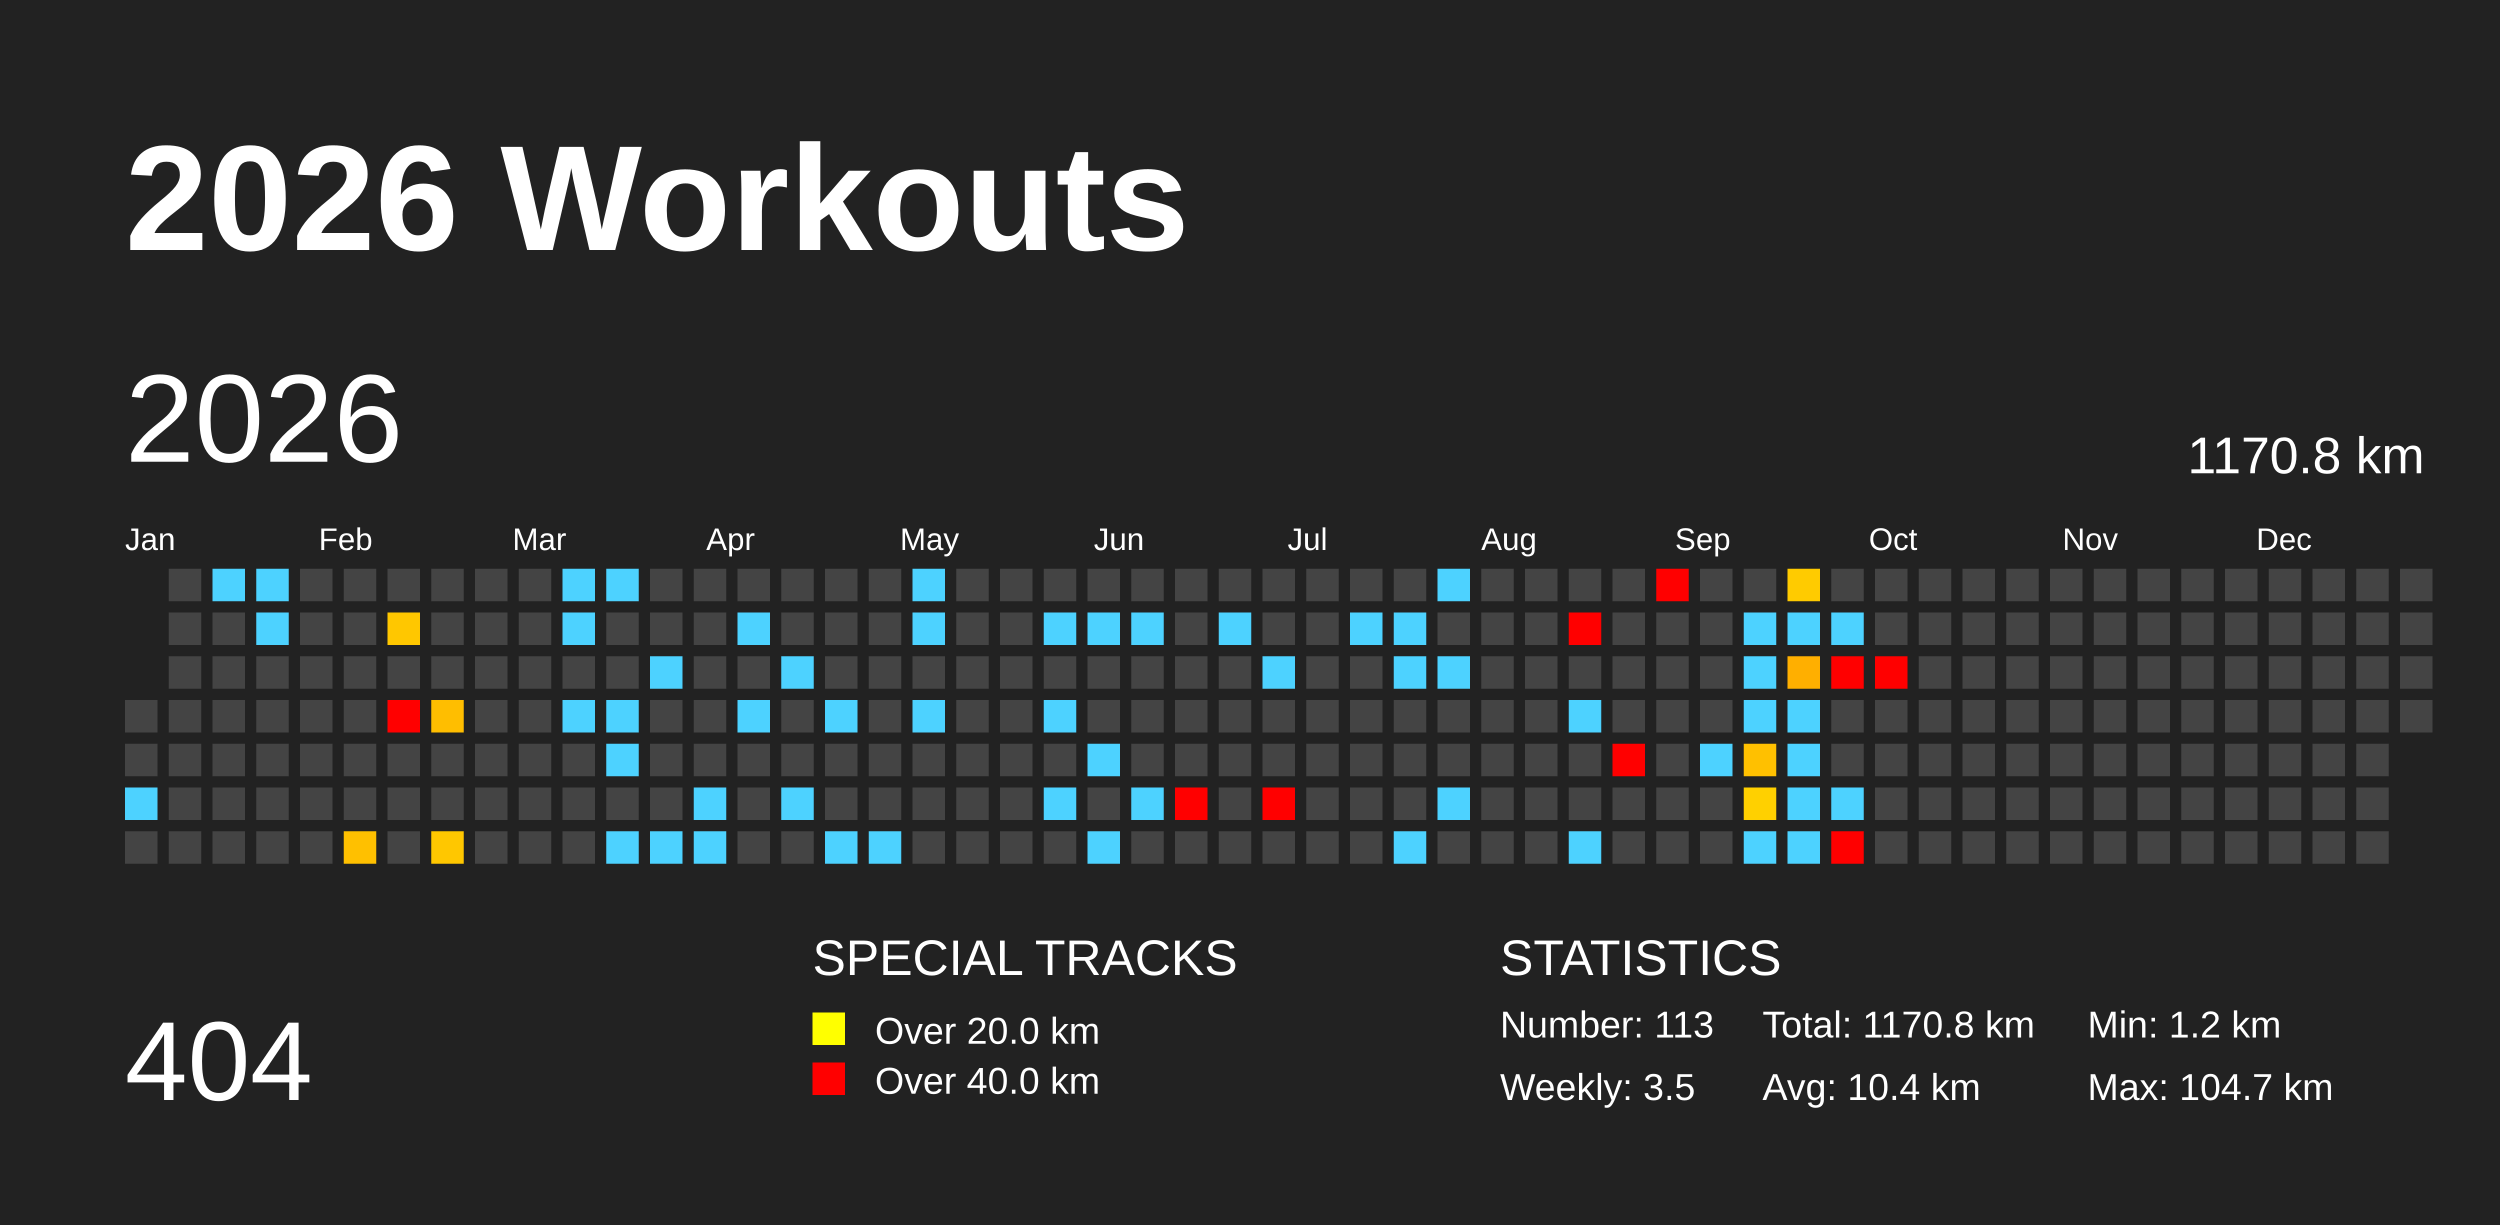
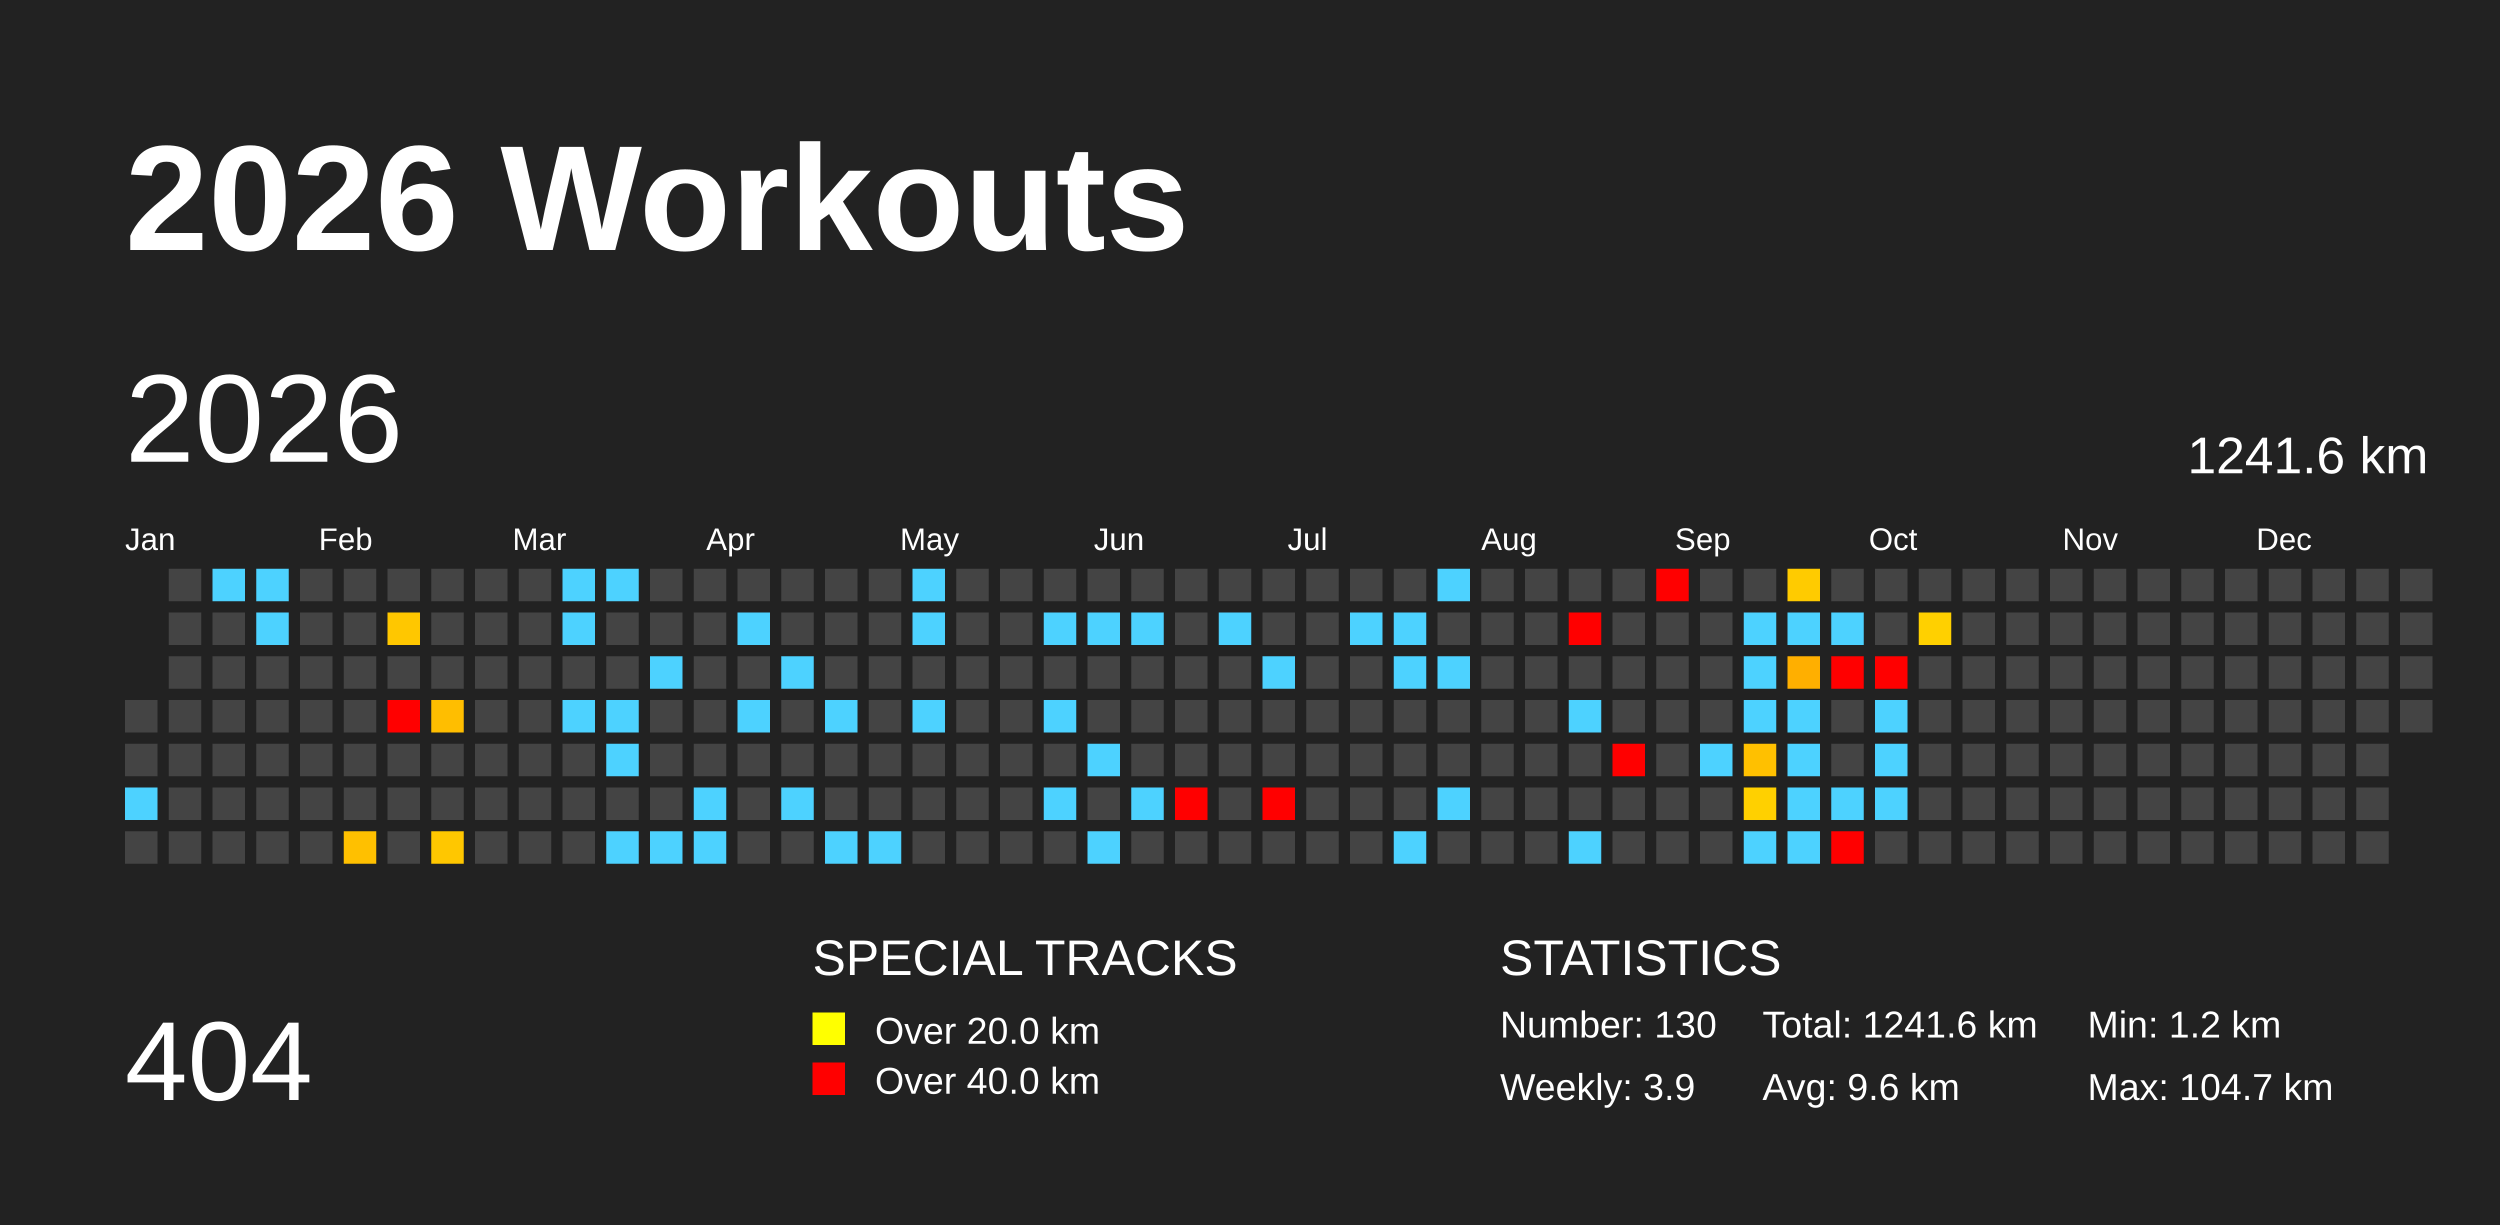
<svg xmlns="http://www.w3.org/2000/svg" baseProfile="full" height="98mm" version="1.1" viewBox="0,0,200,98" width="200mm">
  <defs>
    <pattern height="2" id="indoor-stripe" patternUnits="userSpaceOnUse" width="2">
      <line stroke="white" stroke-opacity="0.45" stroke-width="0.5" x1="0" x2="2" y1="2" y2="0" />
    </pattern>
  </defs>
  <rect fill="#222222" height="98" width="200" x="0" y="0" />
  <text fill="#FFFFFF" style="font-size:12px; font-family:Arial; font-weight:bold;" x="10" y="20">2026 Workouts</text>
  <text fill="#FFFFFF" style="font-size:9px; font-family:Arial" x="10" y="88">404</text>
  <text fill="#FFFFFF" style="font-size:4px; font-family:Arial" x="65" y="78">SPECIAL TRACKS</text>
  <rect fill="yellow" height="2.6" width="2.6" x="65" y="81" />
  <text fill="#FFFFFF" style="font-size:3px; font-family:Arial" x="70" y="83.5">Over 20.0 km</text>
  <rect fill="red" height="2.6" width="2.6" x="65" y="85" />
  <text fill="#FFFFFF" style="font-size:3px; font-family:Arial" x="70" y="87.5">Over 40.0 km</text>
  <text fill="#FFFFFF" style="font-size:4px; font-family:Arial" x="120" y="78">STATISTICS</text>
-   <text fill="#FFFFFF" style="font-size:3px; font-family:Arial" x="120" y="83">Number: 113</text>
-   <text fill="#FFFFFF" style="font-size:3px; font-family:Arial" x="120" y="88">Weekly: 3.5</text>
-   <text fill="#FFFFFF" style="font-size:3px; font-family:Arial" x="141" y="83">Total: 1170.8 km</text>
-   <text fill="#FFFFFF" style="font-size:3px; font-family:Arial" x="141" y="88">Avg: 10.4 km</text>
+   <text fill="#FFFFFF" style="font-size:3px; font-family:Arial" x="120" y="83">Number: 130</text>
+   <text fill="#FFFFFF" style="font-size:3px; font-family:Arial" x="120" y="88">Weekly: 3.9</text>
+   <text fill="#FFFFFF" style="font-size:3px; font-family:Arial" x="141" y="83">Total: 1241.6 km</text>
+   <text fill="#FFFFFF" style="font-size:3px; font-family:Arial" x="141" y="88">Avg: 9.6 km</text>
  <text fill="#FFFFFF" style="font-size:3px; font-family:Arial" x="167" y="83">Min: 1.2 km</text>
  <text fill="#FFFFFF" style="font-size:3px; font-family:Arial" x="167" y="88">Max: 104.7 km</text>
  <text dominant-baseline="hanging" fill="#FFFFFF" style="font-size:10.0px; font-family:Arial;" x="10" y="30">2026</text>
-   <text dominant-baseline="hanging" fill="#FFFFFF" style="font-size:4.125px; font-family:Arial;" x="175" y="35">1170.8 km</text>
+   <text dominant-baseline="hanging" fill="#FFFFFF" style="font-size:4.125px; font-family:Arial;" x="175" y="35">1241.6 km</text>
  <text fill="#FFFFFF" style="font-size:2.5px; font-family:Arial" x="10.0" y="44">Jan</text>
  <text fill="#FFFFFF" style="font-size:2.5px; font-family:Arial" x="25.5" y="44">Feb</text>
  <text fill="#FFFFFF" style="font-size:2.5px; font-family:Arial" x="41.0" y="44">Mar</text>
  <text fill="#FFFFFF" style="font-size:2.5px; font-family:Arial" x="56.5" y="44">Apr</text>
  <text fill="#FFFFFF" style="font-size:2.5px; font-family:Arial" x="72.0" y="44">May</text>
  <text fill="#FFFFFF" style="font-size:2.5px; font-family:Arial" x="87.5" y="44">Jun</text>
  <text fill="#FFFFFF" style="font-size:2.5px; font-family:Arial" x="103.0" y="44">Jul</text>
  <text fill="#FFFFFF" style="font-size:2.5px; font-family:Arial" x="118.5" y="44">Aug</text>
  <text fill="#FFFFFF" style="font-size:2.5px; font-family:Arial" x="134.0" y="44">Sep</text>
  <text fill="#FFFFFF" style="font-size:2.5px; font-family:Arial" x="149.5" y="44">Oct</text>
  <text fill="#FFFFFF" style="font-size:2.5px; font-family:Arial" x="165.0" y="44">Nov</text>
  <text fill="#FFFFFF" style="font-size:2.5px; font-family:Arial" x="180.5" y="44">Dec</text>
  <rect fill="#444444" height="2.6" width="2.6" x="10.0" y="56.0" />
  <rect fill="#444444" height="2.6" width="2.6" x="10.0" y="59.5" />
  <rect fill="#4dd2ff" height="2.6" width="2.6" x="10.0" y="63.0" />
  <rect fill="#444444" height="2.6" width="2.6" x="10.0" y="66.5" />
  <rect fill="#444444" height="2.6" width="2.6" x="13.5" y="45.5" />
  <rect fill="#444444" height="2.6" width="2.6" x="13.5" y="49.0" />
  <rect fill="#444444" height="2.6" width="2.6" x="13.5" y="52.5" />
  <rect fill="#444444" height="2.6" width="2.6" x="13.5" y="56.0" />
  <rect fill="#444444" height="2.6" width="2.6" x="13.5" y="59.5" />
  <rect fill="#444444" height="2.6" width="2.6" x="13.5" y="63.0" />
  <rect fill="#444444" height="2.6" width="2.6" x="13.5" y="66.5" />
  <rect fill="#4dd2ff" height="2.6" width="2.6" x="17.0" y="45.5" />
  <rect fill="#444444" height="2.6" width="2.6" x="17.0" y="49.0" />
  <rect fill="#444444" height="2.6" width="2.6" x="17.0" y="52.5" />
  <rect fill="#444444" height="2.6" width="2.6" x="17.0" y="56.0" />
  <rect fill="#444444" height="2.6" width="2.6" x="17.0" y="59.5" />
  <rect fill="#444444" height="2.6" width="2.6" x="17.0" y="63.0" />
  <rect fill="#444444" height="2.6" width="2.6" x="17.0" y="66.5" />
  <rect fill="#4dd2ff" height="2.6" width="2.6" x="20.5" y="45.5" />
  <rect fill="#4dd2ff" height="2.6" width="2.6" x="20.5" y="49.0" />
  <rect fill="#444444" height="2.6" width="2.6" x="20.5" y="52.5" />
  <rect fill="#444444" height="2.6" width="2.6" x="20.5" y="56.0" />
  <rect fill="#444444" height="2.6" width="2.6" x="20.5" y="59.5" />
  <rect fill="#444444" height="2.6" width="2.6" x="20.5" y="63.0" />
  <rect fill="#444444" height="2.6" width="2.6" x="20.5" y="66.5" />
  <rect fill="#444444" height="2.6" width="2.6" x="24.0" y="45.5" />
  <rect fill="#444444" height="2.6" width="2.6" x="24.0" y="49.0" />
  <rect fill="#444444" height="2.6" width="2.6" x="24.0" y="52.5" />
  <rect fill="#444444" height="2.6" width="2.6" x="24.0" y="56.0" />
  <rect fill="#444444" height="2.6" width="2.6" x="24.0" y="59.5" />
  <rect fill="#444444" height="2.6" width="2.6" x="24.0" y="63.0" />
  <rect fill="#444444" height="2.6" width="2.6" x="24.0" y="66.5" />
  <rect fill="#444444" height="2.6" width="2.6" x="27.5" y="45.5" />
  <rect fill="#444444" height="2.6" width="2.6" x="27.5" y="49.0" />
  <rect fill="#444444" height="2.6" width="2.6" x="27.5" y="52.5" />
  <rect fill="#444444" height="2.6" width="2.6" x="27.5" y="56.0" />
  <rect fill="#444444" height="2.6" width="2.6" x="27.5" y="59.5" />
  <rect fill="#444444" height="2.6" width="2.6" x="27.5" y="63.0" />
  <rect fill="#ffc000" height="2.6" width="2.6" x="27.5" y="66.5" />
  <rect fill="#444444" height="2.6" width="2.6" x="31.0" y="45.5" />
  <rect fill="#ffc700" height="2.6" width="2.6" x="31.0" y="49.0" />
  <rect fill="#444444" height="2.6" width="2.6" x="31.0" y="52.5" />
  <rect fill="red" height="2.6" width="2.6" x="31.0" y="56.0" />
  <rect fill="#444444" height="2.6" width="2.6" x="31.0" y="59.5" />
  <rect fill="#444444" height="2.6" width="2.6" x="31.0" y="63.0" />
  <rect fill="#444444" height="2.6" width="2.6" x="31.0" y="66.5" />
  <rect fill="#444444" height="2.6" width="2.6" x="34.5" y="45.5" />
  <rect fill="#444444" height="2.6" width="2.6" x="34.5" y="49.0" />
  <rect fill="#444444" height="2.6" width="2.6" x="34.5" y="52.5" />
  <rect fill="#ffbe00" height="2.6" width="2.6" x="34.5" y="56.0" />
  <rect fill="#444444" height="2.6" width="2.6" x="34.5" y="59.5" />
  <rect fill="#444444" height="2.6" width="2.6" x="34.5" y="63.0" />
  <rect fill="#ffc700" height="2.6" width="2.6" x="34.5" y="66.5" />
  <rect fill="#444444" height="2.6" width="2.6" x="38.0" y="45.5" />
  <rect fill="#444444" height="2.6" width="2.6" x="38.0" y="49.0" />
  <rect fill="#444444" height="2.6" width="2.6" x="38.0" y="52.5" />
  <rect fill="#444444" height="2.6" width="2.6" x="38.0" y="56.0" />
  <rect fill="#444444" height="2.6" width="2.6" x="38.0" y="59.5" />
  <rect fill="#444444" height="2.6" width="2.6" x="38.0" y="63.0" />
  <rect fill="#444444" height="2.6" width="2.6" x="38.0" y="66.5" />
  <rect fill="#444444" height="2.6" width="2.6" x="41.5" y="45.5" />
  <rect fill="#444444" height="2.6" width="2.6" x="41.5" y="49.0" />
  <rect fill="#444444" height="2.6" width="2.6" x="41.5" y="52.5" />
  <rect fill="#444444" height="2.6" width="2.6" x="41.5" y="56.0" />
  <rect fill="#444444" height="2.6" width="2.6" x="41.5" y="59.5" />
  <rect fill="#444444" height="2.6" width="2.6" x="41.5" y="63.0" />
  <rect fill="#444444" height="2.6" width="2.6" x="41.5" y="66.5" />
  <rect fill="#4dd2ff" height="2.6" width="2.6" x="45.0" y="45.5" />
  <rect fill="#4dd2ff" height="2.6" width="2.6" x="45.0" y="49.0" />
  <rect fill="#444444" height="2.6" width="2.6" x="45.0" y="52.5" />
  <rect fill="#4dd2ff" height="2.6" width="2.6" x="45.0" y="56.0" />
  <rect fill="#444444" height="2.6" width="2.6" x="45.0" y="59.5" />
  <rect fill="#444444" height="2.6" width="2.6" x="45.0" y="63.0" />
  <rect fill="#444444" height="2.6" width="2.6" x="45.0" y="66.5" />
  <rect fill="#4dd2ff" height="2.6" width="2.6" x="48.5" y="45.5" />
  <rect fill="#444444" height="2.6" width="2.6" x="48.5" y="49.0" />
  <rect fill="#444444" height="2.6" width="2.6" x="48.5" y="52.5" />
  <rect fill="#4dd2ff" height="2.6" width="2.6" x="48.5" y="56.0" />
  <rect fill="#4dd2ff" height="2.6" width="2.6" x="48.5" y="59.5" />
  <rect fill="#444444" height="2.6" width="2.6" x="48.5" y="63.0" />
  <rect fill="#4dd2ff" height="2.6" width="2.6" x="48.5" y="66.5" />
  <rect fill="#444444" height="2.6" width="2.6" x="52.0" y="45.5" />
  <rect fill="#444444" height="2.6" width="2.6" x="52.0" y="49.0" />
  <rect fill="#4dd2ff" height="2.6" width="2.6" x="52.0" y="52.5" />
  <rect fill="#444444" height="2.6" width="2.6" x="52.0" y="56.0" />
  <rect fill="#444444" height="2.6" width="2.6" x="52.0" y="59.5" />
  <rect fill="#444444" height="2.6" width="2.6" x="52.0" y="63.0" />
  <rect fill="#4dd2ff" height="2.6" width="2.6" x="52.0" y="66.5" />
  <rect fill="#444444" height="2.6" width="2.6" x="55.5" y="45.5" />
  <rect fill="#444444" height="2.6" width="2.6" x="55.5" y="49.0" />
  <rect fill="#444444" height="2.6" width="2.6" x="55.5" y="52.5" />
  <rect fill="#444444" height="2.6" width="2.6" x="55.5" y="56.0" />
  <rect fill="#444444" height="2.6" width="2.6" x="55.5" y="59.5" />
  <rect fill="#4dd2ff" height="2.6" width="2.6" x="55.5" y="63.0" />
  <rect fill="#4dd2ff" height="2.6" width="2.6" x="55.5" y="66.5" />
  <rect fill="#444444" height="2.6" width="2.6" x="59.0" y="45.5" />
  <rect fill="#4dd2ff" height="2.6" width="2.6" x="59.0" y="49.0" />
  <rect fill="#444444" height="2.6" width="2.6" x="59.0" y="52.5" />
  <rect fill="#4dd2ff" height="2.6" width="2.6" x="59.0" y="56.0" />
  <rect fill="#444444" height="2.6" width="2.6" x="59.0" y="59.5" />
  <rect fill="#444444" height="2.6" width="2.6" x="59.0" y="63.0" />
  <rect fill="#444444" height="2.6" width="2.6" x="59.0" y="66.5" />
  <rect fill="#444444" height="2.6" width="2.6" x="62.5" y="45.5" />
  <rect fill="#444444" height="2.6" width="2.6" x="62.5" y="49.0" />
  <rect fill="#4dd2ff" height="2.6" width="2.6" x="62.5" y="52.5" />
  <rect fill="#444444" height="2.6" width="2.6" x="62.5" y="56.0" />
  <rect fill="#444444" height="2.6" width="2.6" x="62.5" y="59.5" />
  <rect fill="#4dd2ff" height="2.6" width="2.6" x="62.5" y="63.0" />
  <rect fill="#444444" height="2.6" width="2.6" x="62.5" y="66.5" />
  <rect fill="#444444" height="2.6" width="2.6" x="66.0" y="45.5" />
  <rect fill="#444444" height="2.6" width="2.6" x="66.0" y="49.0" />
  <rect fill="#444444" height="2.6" width="2.6" x="66.0" y="52.5" />
  <rect fill="#4dd2ff" height="2.6" width="2.6" x="66.0" y="56.0" />
  <rect fill="#444444" height="2.6" width="2.6" x="66.0" y="59.5" />
  <rect fill="#444444" height="2.6" width="2.6" x="66.0" y="63.0" />
  <rect fill="#4dd2ff" height="2.6" width="2.6" x="66.0" y="66.5" />
  <rect fill="#444444" height="2.6" width="2.6" x="69.5" y="45.5" />
  <rect fill="#444444" height="2.6" width="2.6" x="69.5" y="49.0" />
  <rect fill="#444444" height="2.6" width="2.6" x="69.5" y="52.5" />
  <rect fill="#444444" height="2.6" width="2.6" x="69.5" y="56.0" />
  <rect fill="#444444" height="2.6" width="2.6" x="69.5" y="59.5" />
  <rect fill="#444444" height="2.6" width="2.6" x="69.5" y="63.0" />
  <rect fill="#4dd2ff" height="2.6" width="2.6" x="69.5" y="66.5" />
  <rect fill="#4dd2ff" height="2.6" width="2.6" x="73.0" y="45.5" />
  <rect fill="#4dd2ff" height="2.6" width="2.6" x="73.0" y="49.0" />
  <rect fill="#444444" height="2.6" width="2.6" x="73.0" y="52.5" />
  <rect fill="#4dd2ff" height="2.6" width="2.6" x="73.0" y="56.0" />
  <rect fill="#444444" height="2.6" width="2.6" x="73.0" y="59.5" />
  <rect fill="#444444" height="2.6" width="2.6" x="73.0" y="63.0" />
  <rect fill="#444444" height="2.6" width="2.6" x="73.0" y="66.5" />
  <rect fill="#444444" height="2.6" width="2.6" x="76.5" y="45.5" />
  <rect fill="#444444" height="2.6" width="2.6" x="76.5" y="49.0" />
  <rect fill="#444444" height="2.6" width="2.6" x="76.5" y="52.5" />
  <rect fill="#444444" height="2.6" width="2.6" x="76.5" y="56.0" />
  <rect fill="#444444" height="2.6" width="2.6" x="76.5" y="59.5" />
  <rect fill="#444444" height="2.6" width="2.6" x="76.5" y="63.0" />
  <rect fill="#444444" height="2.6" width="2.6" x="76.5" y="66.5" />
  <rect fill="#444444" height="2.6" width="2.6" x="80.0" y="45.5" />
  <rect fill="#444444" height="2.6" width="2.6" x="80.0" y="49.0" />
  <rect fill="#444444" height="2.6" width="2.6" x="80.0" y="52.5" />
  <rect fill="#444444" height="2.6" width="2.6" x="80.0" y="56.0" />
  <rect fill="#444444" height="2.6" width="2.6" x="80.0" y="59.5" />
  <rect fill="#444444" height="2.6" width="2.6" x="80.0" y="63.0" />
  <rect fill="#444444" height="2.6" width="2.6" x="80.0" y="66.5" />
  <rect fill="#444444" height="2.6" width="2.6" x="83.5" y="45.5" />
  <rect fill="#4dd2ff" height="2.6" width="2.6" x="83.5" y="49.0" />
  <rect fill="#444444" height="2.6" width="2.6" x="83.5" y="52.5" />
  <rect fill="#4dd2ff" height="2.6" width="2.6" x="83.5" y="56.0" />
  <rect fill="#444444" height="2.6" width="2.6" x="83.5" y="59.5" />
  <rect fill="#4dd2ff" height="2.6" width="2.6" x="83.5" y="63.0" />
  <rect fill="#444444" height="2.6" width="2.6" x="83.5" y="66.5" />
  <rect fill="#444444" height="2.6" width="2.6" x="87.0" y="45.5" />
  <rect fill="#4dd2ff" height="2.6" width="2.6" x="87.0" y="49.0" />
  <rect fill="#444444" height="2.6" width="2.6" x="87.0" y="52.5" />
  <rect fill="#444444" height="2.6" width="2.6" x="87.0" y="56.0" />
  <rect fill="#4dd2ff" height="2.6" width="2.6" x="87.0" y="59.5" />
  <rect fill="#444444" height="2.6" width="2.6" x="87.0" y="63.0" />
  <rect fill="#4dd2ff" height="2.6" width="2.6" x="87.0" y="66.5" />
  <rect fill="#444444" height="2.6" width="2.6" x="90.5" y="45.5" />
  <rect fill="#4dd2ff" height="2.6" width="2.6" x="90.5" y="49.0" />
  <rect fill="#444444" height="2.6" width="2.6" x="90.5" y="52.5" />
  <rect fill="#444444" height="2.6" width="2.6" x="90.5" y="56.0" />
  <rect fill="#444444" height="2.6" width="2.6" x="90.5" y="59.5" />
  <rect fill="#4dd2ff" height="2.6" width="2.6" x="90.5" y="63.0" />
  <rect fill="#444444" height="2.6" width="2.6" x="90.5" y="66.5" />
  <rect fill="#444444" height="2.6" width="2.6" x="94.0" y="45.5" />
  <rect fill="#444444" height="2.6" width="2.6" x="94.0" y="49.0" />
  <rect fill="#444444" height="2.6" width="2.6" x="94.0" y="52.5" />
  <rect fill="#444444" height="2.6" width="2.6" x="94.0" y="56.0" />
  <rect fill="#444444" height="2.6" width="2.6" x="94.0" y="59.5" />
  <rect fill="red" height="2.6" width="2.6" x="94.0" y="63.0" />
  <rect fill="#444444" height="2.6" width="2.6" x="94.0" y="66.5" />
  <rect fill="#444444" height="2.6" width="2.6" x="97.5" y="45.5" />
  <rect fill="#4dd2ff" height="2.6" width="2.6" x="97.5" y="49.0" />
  <rect fill="#444444" height="2.6" width="2.6" x="97.5" y="52.5" />
  <rect fill="#444444" height="2.6" width="2.6" x="97.5" y="56.0" />
  <rect fill="#444444" height="2.6" width="2.6" x="97.5" y="59.5" />
  <rect fill="#444444" height="2.6" width="2.6" x="97.5" y="63.0" />
  <rect fill="#444444" height="2.6" width="2.6" x="97.5" y="66.5" />
  <rect fill="#444444" height="2.6" width="2.6" x="101.0" y="45.5" />
  <rect fill="#444444" height="2.6" width="2.6" x="101.0" y="49.0" />
  <rect fill="#4dd2ff" height="2.6" width="2.6" x="101.0" y="52.5" />
  <rect fill="#444444" height="2.6" width="2.6" x="101.0" y="56.0" />
  <rect fill="#444444" height="2.6" width="2.6" x="101.0" y="59.5" />
  <rect fill="red" height="2.6" width="2.6" x="101.0" y="63.0" />
  <rect fill="#444444" height="2.6" width="2.6" x="101.0" y="66.5" />
  <rect fill="#444444" height="2.6" width="2.6" x="104.5" y="45.5" />
  <rect fill="#444444" height="2.6" width="2.6" x="104.5" y="49.0" />
  <rect fill="#444444" height="2.6" width="2.6" x="104.5" y="52.5" />
  <rect fill="#444444" height="2.6" width="2.6" x="104.5" y="56.0" />
  <rect fill="#444444" height="2.6" width="2.6" x="104.5" y="59.5" />
  <rect fill="#444444" height="2.6" width="2.6" x="104.5" y="63.0" />
  <rect fill="#444444" height="2.6" width="2.6" x="104.5" y="66.5" />
  <rect fill="#444444" height="2.6" width="2.6" x="108.0" y="45.5" />
  <rect fill="#4dd2ff" height="2.6" width="2.6" x="108.0" y="49.0" />
  <rect fill="#444444" height="2.6" width="2.6" x="108.0" y="52.5" />
  <rect fill="#444444" height="2.6" width="2.6" x="108.0" y="56.0" />
  <rect fill="#444444" height="2.6" width="2.6" x="108.0" y="59.5" />
  <rect fill="#444444" height="2.6" width="2.6" x="108.0" y="63.0" />
  <rect fill="#444444" height="2.6" width="2.6" x="108.0" y="66.5" />
  <rect fill="#444444" height="2.6" width="2.6" x="111.5" y="45.5" />
  <rect fill="#4dd2ff" height="2.6" width="2.6" x="111.5" y="49.0" />
  <rect fill="#4dd2ff" height="2.6" width="2.6" x="111.5" y="52.5" />
  <rect fill="#444444" height="2.6" width="2.6" x="111.5" y="56.0" />
  <rect fill="#444444" height="2.6" width="2.6" x="111.5" y="59.5" />
  <rect fill="#444444" height="2.6" width="2.6" x="111.5" y="63.0" />
  <rect fill="#4dd2ff" height="2.6" width="2.6" x="111.5" y="66.5" />
  <rect fill="#4dd2ff" height="2.6" width="2.6" x="115.0" y="45.5" />
  <rect fill="#444444" height="2.6" width="2.6" x="115.0" y="49.0" />
  <rect fill="#4dd2ff" height="2.6" width="2.6" x="115.0" y="52.5" />
  <rect fill="#444444" height="2.6" width="2.6" x="115.0" y="56.0" />
  <rect fill="#444444" height="2.6" width="2.6" x="115.0" y="59.5" />
  <rect fill="#4dd2ff" height="2.6" width="2.6" x="115.0" y="63.0" />
  <rect fill="#444444" height="2.6" width="2.6" x="115.0" y="66.5" />
  <rect fill="#444444" height="2.6" width="2.6" x="118.5" y="45.5" />
  <rect fill="#444444" height="2.6" width="2.6" x="118.5" y="49.0" />
  <rect fill="#444444" height="2.6" width="2.6" x="118.5" y="52.5" />
  <rect fill="#444444" height="2.6" width="2.6" x="118.5" y="56.0" />
  <rect fill="#444444" height="2.6" width="2.6" x="118.5" y="59.5" />
  <rect fill="#444444" height="2.6" width="2.6" x="118.5" y="63.0" />
  <rect fill="#444444" height="2.6" width="2.6" x="118.5" y="66.5" />
  <rect fill="#444444" height="2.6" width="2.6" x="122.0" y="45.5" />
  <rect fill="#444444" height="2.6" width="2.6" x="122.0" y="49.0" />
  <rect fill="#444444" height="2.6" width="2.6" x="122.0" y="52.5" />
  <rect fill="#444444" height="2.6" width="2.6" x="122.0" y="56.0" />
  <rect fill="#444444" height="2.6" width="2.6" x="122.0" y="59.5" />
  <rect fill="#444444" height="2.6" width="2.6" x="122.0" y="63.0" />
  <rect fill="#444444" height="2.6" width="2.6" x="122.0" y="66.5" />
  <rect fill="#444444" height="2.6" width="2.6" x="125.5" y="45.5" />
  <rect fill="red" height="2.6" width="2.6" x="125.5" y="49.0" />
  <rect fill="#444444" height="2.6" width="2.6" x="125.5" y="52.5" />
  <rect fill="#4dd2ff" height="2.6" width="2.6" x="125.5" y="56.0" />
  <rect fill="#444444" height="2.6" width="2.6" x="125.5" y="59.5" />
  <rect fill="#444444" height="2.6" width="2.6" x="125.5" y="63.0" />
  <rect fill="#4dd2ff" height="2.6" width="2.6" x="125.5" y="66.5" />
  <rect fill="#444444" height="2.6" width="2.6" x="129.0" y="45.5" />
  <rect fill="#444444" height="2.6" width="2.6" x="129.0" y="49.0" />
  <rect fill="#444444" height="2.6" width="2.6" x="129.0" y="52.5" />
  <rect fill="#444444" height="2.6" width="2.6" x="129.0" y="56.0" />
  <rect fill="red" height="2.6" width="2.6" x="129.0" y="59.5" />
  <rect fill="#444444" height="2.6" width="2.6" x="129.0" y="63.0" />
  <rect fill="#444444" height="2.6" width="2.6" x="129.0" y="66.5" />
  <rect fill="red" height="2.6" width="2.6" x="132.5" y="45.5" />
  <rect fill="#444444" height="2.6" width="2.6" x="132.5" y="49.0" />
  <rect fill="#444444" height="2.6" width="2.6" x="132.5" y="52.5" />
  <rect fill="#444444" height="2.6" width="2.6" x="132.5" y="56.0" />
  <rect fill="#444444" height="2.6" width="2.6" x="132.5" y="59.5" />
  <rect fill="#444444" height="2.6" width="2.6" x="132.5" y="63.0" />
  <rect fill="#444444" height="2.6" width="2.6" x="132.5" y="66.5" />
  <rect fill="#444444" height="2.6" width="2.6" x="136.0" y="45.5" />
  <rect fill="#444444" height="2.6" width="2.6" x="136.0" y="49.0" />
  <rect fill="#444444" height="2.6" width="2.6" x="136.0" y="52.5" />
  <rect fill="#444444" height="2.6" width="2.6" x="136.0" y="56.0" />
  <rect fill="#4dd2ff" height="2.6" width="2.6" x="136.0" y="59.5" />
  <rect fill="#444444" height="2.6" width="2.6" x="136.0" y="63.0" />
  <rect fill="#444444" height="2.6" width="2.6" x="136.0" y="66.5" />
  <rect fill="#444444" height="2.6" width="2.6" x="139.5" y="45.5" />
  <rect fill="#4dd2ff" height="2.6" width="2.6" x="139.5" y="49.0" />
  <rect fill="#4dd2ff" height="2.6" width="2.6" x="139.5" y="52.5" />
  <rect fill="#4dd2ff" height="2.6" width="2.6" x="139.5" y="56.0" />
  <rect fill="#ffc000" height="2.6" width="2.6" x="139.5" y="59.5" />
  <rect fill="#ffd000" height="2.6" width="2.6" x="139.5" y="63.0" />
  <rect fill="#4dd2ff" height="2.6" width="2.6" x="139.5" y="66.5" />
  <rect fill="#ffcb00" height="2.6" width="2.6" x="143.0" y="45.5" />
  <rect fill="#4dd2ff" height="2.6" width="2.6" x="143.0" y="49.0" />
  <rect fill="#ffaf00" height="2.6" width="2.6" x="143.0" y="52.5" />
  <rect fill="#4dd2ff" height="2.6" width="2.6" x="143.0" y="56.0" />
  <rect fill="#4dd2ff" height="2.6" width="2.6" x="143.0" y="59.5" />
  <rect fill="#4dd2ff" height="2.6" width="2.6" x="143.0" y="63.0" />
  <rect fill="#4dd2ff" height="2.6" width="2.6" x="143.0" y="66.5" />
  <rect fill="#444444" height="2.6" width="2.6" x="146.5" y="45.5" />
  <rect fill="#4dd2ff" height="2.6" width="2.6" x="146.5" y="49.0" />
  <rect fill="red" height="2.6" width="2.6" x="146.5" y="52.5" />
  <rect fill="#444444" height="2.6" width="2.6" x="146.5" y="56.0" />
  <rect fill="#444444" height="2.6" width="2.6" x="146.5" y="59.5" />
  <rect fill="#4dd2ff" height="2.6" width="2.6" x="146.5" y="63.0" />
  <rect fill="red" height="2.6" width="2.6" x="146.5" y="66.5" />
  <rect fill="#444444" height="2.6" width="2.6" x="150.0" y="45.5" />
  <rect fill="#444444" height="2.6" width="2.6" x="150.0" y="49.0" />
  <rect fill="red" height="2.6" width="2.6" x="150.0" y="52.5" />
-   <rect fill="#444444" height="2.6" width="2.6" x="150.0" y="56.0" />
-   <rect fill="#444444" height="2.6" width="2.6" x="150.0" y="59.5" />
-   <rect fill="#444444" height="2.6" width="2.6" x="150.0" y="63.0" />
+   <rect fill="#4dd2ff" height="2.6" width="2.6" x="150.0" y="56.0" />
+   <rect fill="#4dd2ff" height="2.6" width="2.6" x="150.0" y="59.5" />
+   <rect fill="#4dd2ff" height="2.6" width="2.6" x="150.0" y="63.0" />
  <rect fill="#444444" height="2.6" width="2.6" x="150.0" y="66.5" />
  <rect fill="#444444" height="2.6" width="2.6" x="153.5" y="45.5" />
-   <rect fill="#444444" height="2.6" width="2.6" x="153.5" y="49.0" />
+   <rect fill="#ffd000" height="2.6" width="2.6" x="153.5" y="49.0" />
  <rect fill="#444444" height="2.6" width="2.6" x="153.5" y="52.5" />
  <rect fill="#444444" height="2.6" width="2.6" x="153.5" y="56.0" />
  <rect fill="#444444" height="2.6" width="2.6" x="153.5" y="59.5" />
  <rect fill="#444444" height="2.6" width="2.6" x="153.5" y="63.0" />
  <rect fill="#444444" height="2.6" width="2.6" x="153.5" y="66.5" />
  <rect fill="#444444" height="2.6" width="2.6" x="157.0" y="45.5" />
  <rect fill="#444444" height="2.6" width="2.6" x="157.0" y="49.0" />
  <rect fill="#444444" height="2.6" width="2.6" x="157.0" y="52.5" />
  <rect fill="#444444" height="2.6" width="2.6" x="157.0" y="56.0" />
  <rect fill="#444444" height="2.6" width="2.6" x="157.0" y="59.5" />
  <rect fill="#444444" height="2.6" width="2.6" x="157.0" y="63.0" />
  <rect fill="#444444" height="2.6" width="2.6" x="157.0" y="66.5" />
  <rect fill="#444444" height="2.6" width="2.6" x="160.5" y="45.5" />
  <rect fill="#444444" height="2.6" width="2.6" x="160.5" y="49.0" />
  <rect fill="#444444" height="2.6" width="2.6" x="160.5" y="52.5" />
  <rect fill="#444444" height="2.6" width="2.6" x="160.5" y="56.0" />
  <rect fill="#444444" height="2.6" width="2.6" x="160.5" y="59.5" />
  <rect fill="#444444" height="2.6" width="2.6" x="160.5" y="63.0" />
  <rect fill="#444444" height="2.6" width="2.6" x="160.5" y="66.5" />
  <rect fill="#444444" height="2.6" width="2.6" x="164.0" y="45.5" />
  <rect fill="#444444" height="2.6" width="2.6" x="164.0" y="49.0" />
  <rect fill="#444444" height="2.6" width="2.6" x="164.0" y="52.5" />
  <rect fill="#444444" height="2.6" width="2.6" x="164.0" y="56.0" />
  <rect fill="#444444" height="2.6" width="2.6" x="164.0" y="59.5" />
  <rect fill="#444444" height="2.6" width="2.6" x="164.0" y="63.0" />
  <rect fill="#444444" height="2.6" width="2.6" x="164.0" y="66.5" />
  <rect fill="#444444" height="2.6" width="2.6" x="167.5" y="45.5" />
  <rect fill="#444444" height="2.6" width="2.6" x="167.5" y="49.0" />
  <rect fill="#444444" height="2.6" width="2.6" x="167.5" y="52.5" />
  <rect fill="#444444" height="2.6" width="2.6" x="167.5" y="56.0" />
  <rect fill="#444444" height="2.6" width="2.6" x="167.5" y="59.5" />
  <rect fill="#444444" height="2.6" width="2.6" x="167.5" y="63.0" />
  <rect fill="#444444" height="2.6" width="2.6" x="167.5" y="66.5" />
  <rect fill="#444444" height="2.6" width="2.6" x="171.0" y="45.5" />
  <rect fill="#444444" height="2.6" width="2.6" x="171.0" y="49.0" />
  <rect fill="#444444" height="2.6" width="2.6" x="171.0" y="52.5" />
  <rect fill="#444444" height="2.6" width="2.6" x="171.0" y="56.0" />
  <rect fill="#444444" height="2.6" width="2.6" x="171.0" y="59.5" />
  <rect fill="#444444" height="2.6" width="2.6" x="171.0" y="63.0" />
  <rect fill="#444444" height="2.6" width="2.6" x="171.0" y="66.5" />
  <rect fill="#444444" height="2.6" width="2.6" x="174.5" y="45.5" />
  <rect fill="#444444" height="2.6" width="2.6" x="174.5" y="49.0" />
  <rect fill="#444444" height="2.6" width="2.6" x="174.5" y="52.5" />
  <rect fill="#444444" height="2.6" width="2.6" x="174.5" y="56.0" />
  <rect fill="#444444" height="2.6" width="2.6" x="174.5" y="59.5" />
  <rect fill="#444444" height="2.6" width="2.6" x="174.5" y="63.0" />
  <rect fill="#444444" height="2.6" width="2.6" x="174.5" y="66.5" />
  <rect fill="#444444" height="2.6" width="2.6" x="178.0" y="45.5" />
  <rect fill="#444444" height="2.6" width="2.6" x="178.0" y="49.0" />
  <rect fill="#444444" height="2.6" width="2.6" x="178.0" y="52.5" />
  <rect fill="#444444" height="2.6" width="2.6" x="178.0" y="56.0" />
  <rect fill="#444444" height="2.6" width="2.6" x="178.0" y="59.5" />
  <rect fill="#444444" height="2.6" width="2.6" x="178.0" y="63.0" />
  <rect fill="#444444" height="2.6" width="2.6" x="178.0" y="66.5" />
  <rect fill="#444444" height="2.6" width="2.6" x="181.5" y="45.5" />
  <rect fill="#444444" height="2.6" width="2.6" x="181.5" y="49.0" />
  <rect fill="#444444" height="2.6" width="2.6" x="181.5" y="52.5" />
  <rect fill="#444444" height="2.6" width="2.6" x="181.5" y="56.0" />
  <rect fill="#444444" height="2.6" width="2.6" x="181.5" y="59.5" />
  <rect fill="#444444" height="2.6" width="2.6" x="181.5" y="63.0" />
  <rect fill="#444444" height="2.6" width="2.6" x="181.5" y="66.5" />
  <rect fill="#444444" height="2.6" width="2.6" x="185.0" y="45.5" />
  <rect fill="#444444" height="2.6" width="2.6" x="185.0" y="49.0" />
  <rect fill="#444444" height="2.6" width="2.6" x="185.0" y="52.5" />
  <rect fill="#444444" height="2.6" width="2.6" x="185.0" y="56.0" />
  <rect fill="#444444" height="2.6" width="2.6" x="185.0" y="59.5" />
  <rect fill="#444444" height="2.6" width="2.6" x="185.0" y="63.0" />
  <rect fill="#444444" height="2.6" width="2.6" x="185.0" y="66.5" />
  <rect fill="#444444" height="2.6" width="2.6" x="188.5" y="45.5" />
  <rect fill="#444444" height="2.6" width="2.6" x="188.5" y="49.0" />
  <rect fill="#444444" height="2.6" width="2.6" x="188.5" y="52.5" />
  <rect fill="#444444" height="2.6" width="2.6" x="188.5" y="56.0" />
  <rect fill="#444444" height="2.6" width="2.6" x="188.5" y="59.5" />
  <rect fill="#444444" height="2.6" width="2.6" x="188.5" y="63.0" />
  <rect fill="#444444" height="2.6" width="2.6" x="188.5" y="66.5" />
  <rect fill="#444444" height="2.6" width="2.6" x="192.0" y="45.5" />
  <rect fill="#444444" height="2.6" width="2.6" x="192.0" y="49.0" />
  <rect fill="#444444" height="2.6" width="2.6" x="192.0" y="52.5" />
  <rect fill="#444444" height="2.6" width="2.6" x="192.0" y="56.0" />
</svg>
